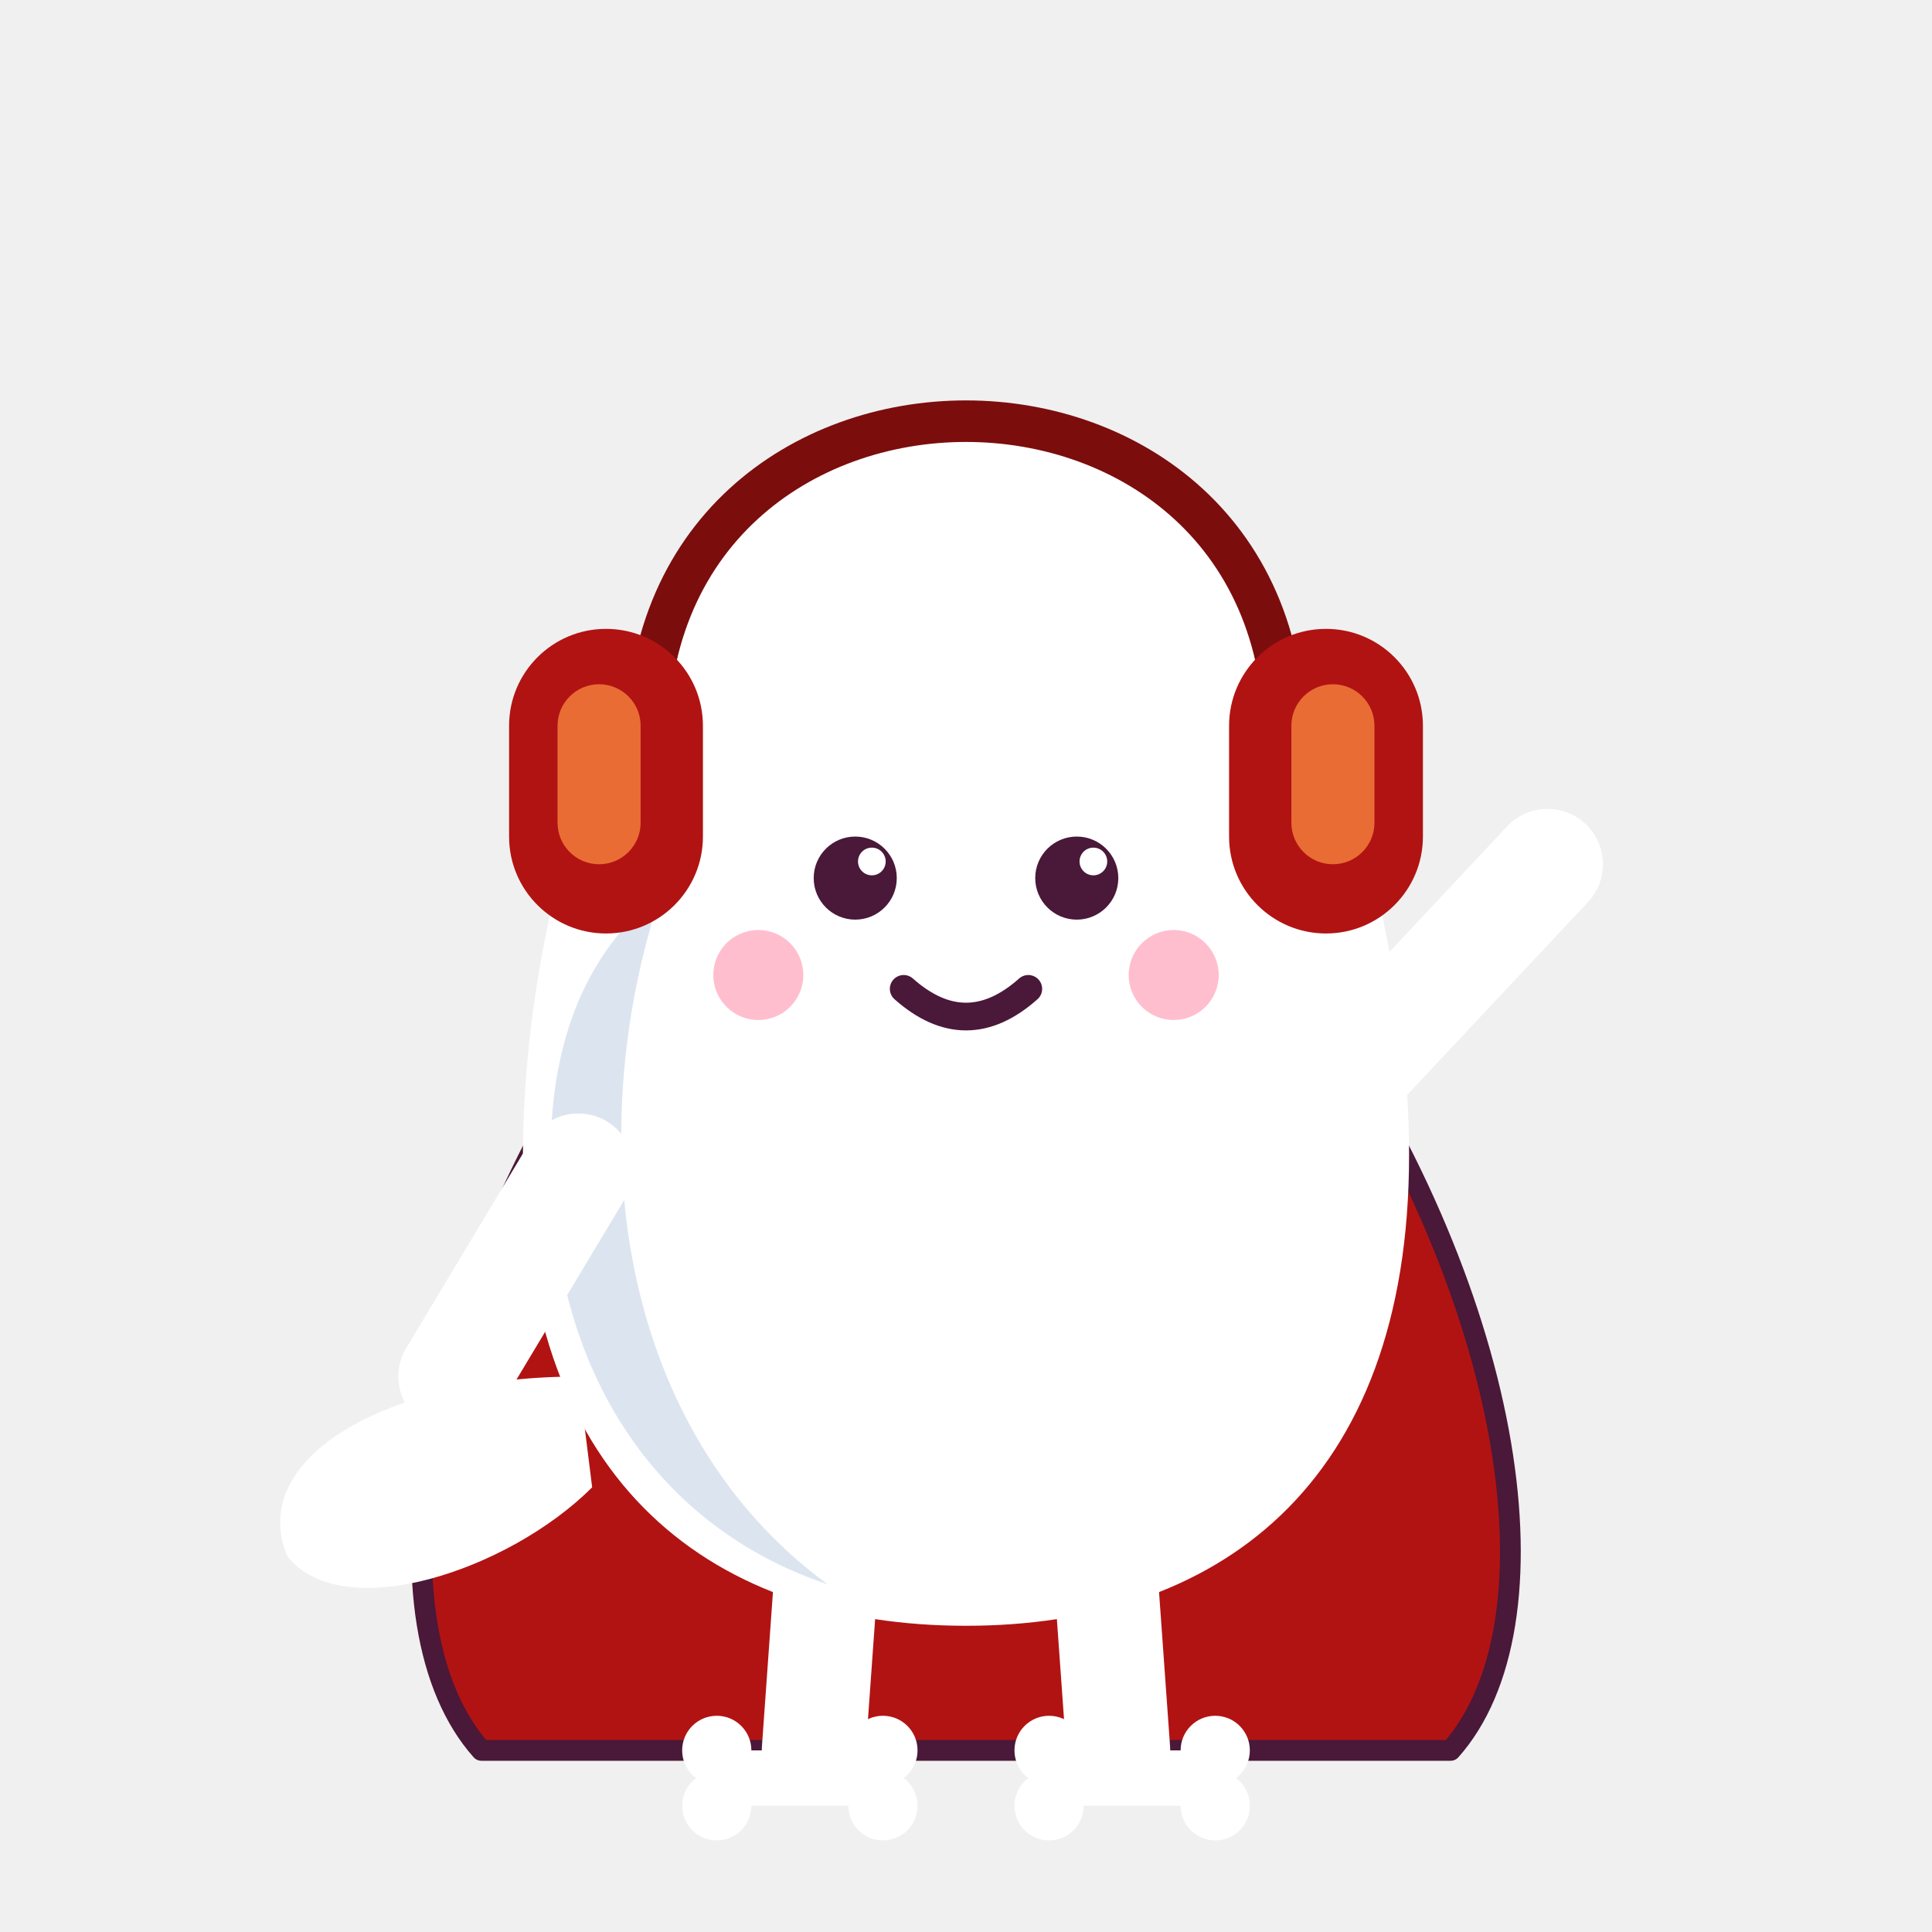
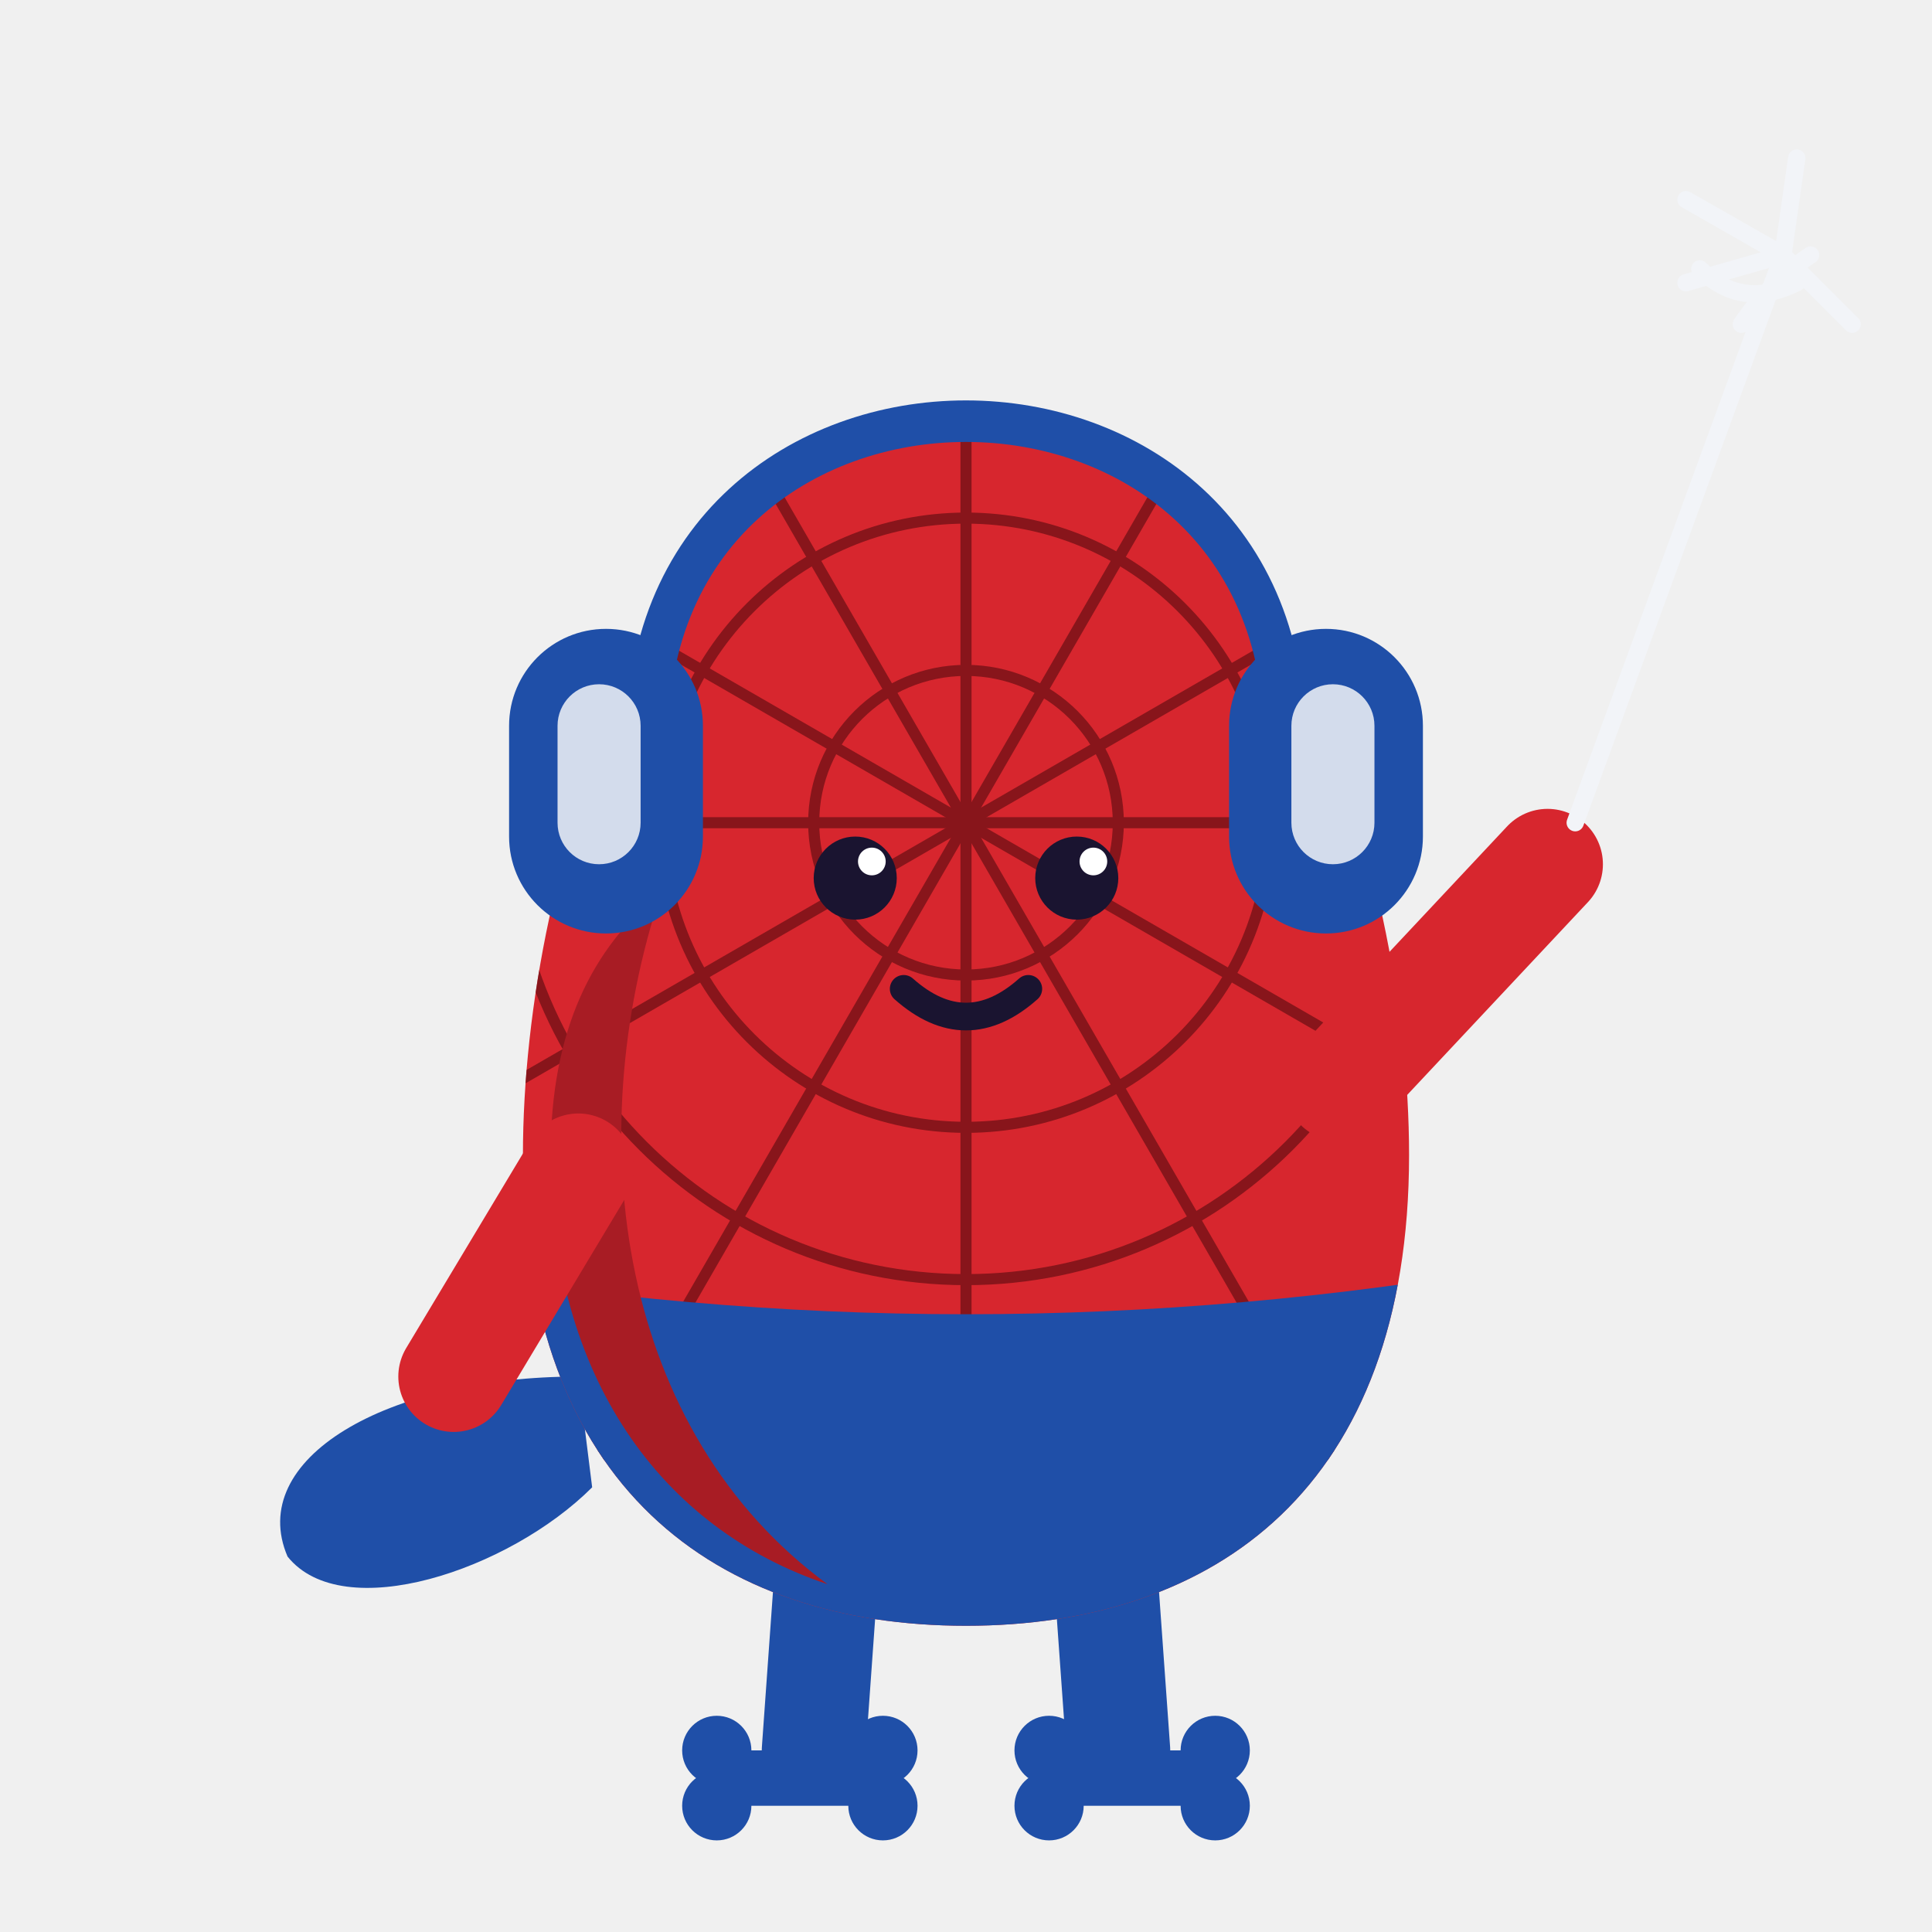
<svg xmlns="http://www.w3.org/2000/svg" viewBox="0 0 240 240" width="240" height="240">
  <g transform="translate(120 128) scale(.86)">
-     <path d="M-50-4C-80 40-86 86-70 104H70C86 86 80 40 50-4Z" fill="#B11313" stroke="#4A1838" stroke-width="3" stroke-linejoin="round" />
-     <path d="M-56 50C-84 50-104 62-98 76C-90 86-66 78-54 66Z" fill="#FFFFFF" />
-     <path d="M-20 76L-22 104" stroke="#FFFFFF" stroke-width="15" stroke-linecap="round" fill="none" />
-     <path d="M20 76L22 104" stroke="#FFFFFF" stroke-width="15" stroke-linecap="round" fill="none" />
-     <g transform="translate(-24 108)">
-       <circle cx="-12" cy="-4" r="5" fill="#FFFFFF" />
-       <circle cx="-12" cy="4" r="5" fill="#FFFFFF" />
-       <circle cx="12" cy="-4" r="5" fill="#FFFFFF" />
-       <circle cx="12" cy="4" r="5" fill="#FFFFFF" />
-       <rect x="-12" y="-4" width="24" height="8" fill="#FFFFFF" />
+     <path d="M-56 50C-84 50-104 62-98 76C-90 86-66 78-54 66Z" fill="#1F4FA8" />
+     <path d="M-20 76L-22 104" stroke="#1F4FA8" stroke-width="15" stroke-linecap="round" fill="none" />
+     <path d="M20 76L22 104" stroke="#1F4FA8" stroke-width="15" stroke-linecap="round" fill="none" />
+     <g transform="translate(-24 108)" fill="#1F4FA8">
+       <circle cx="-12" cy="-4" r="5" />
+       <circle cx="-12" cy="4" r="5" />
+       <circle cx="12" cy="-4" r="5" />
+       <circle cx="12" cy="4" r="5" />
+       <rect x="-12" y="-4" width="24" height="8" />
    </g>
-     <g transform="translate(24 108)">
-       <circle cx="-12" cy="-4" r="5" fill="#FFFFFF" />
-       <circle cx="-12" cy="4" r="5" fill="#FFFFFF" />
-       <circle cx="12" cy="-4" r="5" fill="#FFFFFF" />
-       <circle cx="12" cy="4" r="5" fill="#FFFFFF" />
-       <rect x="-12" y="-4" width="24" height="8" fill="#FFFFFF" />
+     <g transform="translate(24 108)" fill="#1F4FA8">
+       <circle cx="-12" cy="-4" r="5" />
+       <circle cx="-12" cy="4" r="5" />
+       <circle cx="12" cy="-4" r="5" />
+       <circle cx="12" cy="4" r="5" />
+       <rect x="-12" y="-4" width="24" height="8" />
    </g>
-     <path d="M0-88C44-88 64-24 64 18C64 66 36 86 0 86C-36 86-64 66-64 18C-64-24-44-88 0-88Z" fill="#FFFFFF" />
-     <path d="M-44-20C-56 16-50 58-20 80C-44 72-60 50-60 18C-60 0-54-12-44-20Z" fill="#DCE5EF" />
-     <path d="M-56 20L-74 50" stroke="#FFFFFF" stroke-width="16" stroke-linecap="round" fill="none" />
-     <path d="M54 8L84 -24" stroke="#FFFFFF" stroke-width="16" stroke-linecap="round" fill="none" />
-     <circle cx="-16" cy="-22" r="6" fill="#4A1838" />
-     <circle cx="16" cy="-22" r="6" fill="#4A1838" />
+     <defs>
+       <clipPath id="mb">
+         <path d="M0-88C44-88 64-24 64 18C64 66 36 86 0 86C-36 86-64 66-64 18C-64-24-44-88 0-88Z" />
+       </clipPath>
+     </defs>
+     <path d="M0-88C44-88 64-24 64 18C64 66 36 86 0 86C-36 86-64 66-64 18C-64-24-44-88 0-88Z" fill="#D7262E" />
+     <g clip-path="url(#mb)">
+       <g stroke="#6E0F14" stroke-width="1.6" fill="none" opacity=".75">
+         <path d="M0-30L110.0 -30.0" />
+         <path d="M0-30L95.3 25.0" />
+         <path d="M0-30L55.0 65.3" />
+         <path d="M0-30L0.0 80.0" />
+         <path d="M0-30L-55.0 65.3" />
+         <path d="M0-30L-95.3 25.0" />
+         <path d="M0-30L-110.0 -30.0" />
+         <path d="M0-30L-95.3 -85.0" />
+         <path d="M0-30L-55.0 -125.3" />
+         <path d="M0-30L-0.0 -140.0" />
+         <path d="M0-30L55.0 -125.3" />
+         <path d="M0-30L95.3 -85.0" />
+         <circle cx="0" cy="-30" r="22" />
+         <circle cx="0" cy="-30" r="44" />
+         <circle cx="0" cy="-30" r="66" />
+       </g>
+       <path d="M-80 34Q0 48 80 34V120H-80Z" fill="#1F4FA8" />
+       <path d="M-44-20C-56 16-50 58-20 80C-44 72-60 50-60 18C-60 0-54-12-44-20Z" fill="#A81C24" />
+     </g>
+     <path d="M-56 20L-74 50" stroke="#D7262E" stroke-width="16" stroke-linecap="round" fill="none" />
+     <path d="M54 8L84 -24" stroke="#D7262E" stroke-width="16" stroke-linecap="round" fill="none" />
+     <circle cx="-16" cy="-22" r="6" fill="#1A1430" />
+     <circle cx="16" cy="-22" r="6" fill="#1A1430" />
    <circle cx="-13.6" cy="-24.4" r="2" fill="#FFF" />
    <circle cx="18.4" cy="-24.4" r="2" fill="#FFF" />
-     <path d="M-9-6q9 8 18 0" fill="none" stroke="#4A1838" stroke-width="4" stroke-linecap="round" />
-     <circle cx="-30" cy="-8" r="6.5" fill="#FFB3C6" opacity=".85" />
-     <circle cx="30" cy="-8" r="6.5" fill="#FFB3C6" opacity=".85" />
-     <path d="M-46-40C-48-104 48-104 46-40" fill="none" stroke="#7c0d0d" stroke-width="6" stroke-linecap="round" />
-     <rect x="-66" y="-58" width="28" height="44" rx="14" fill="#B11313" />
-     <rect x="-59" y="-50" width="12" height="26" rx="6" fill="#F47B3B" opacity=".85" />
-     <rect x="38" y="-58" width="28" height="44" rx="14" fill="#B11313" />
-     <rect x="47" y="-50" width="12" height="26" rx="6" fill="#F47B3B" opacity=".85" />
+     <path d="M-9-6q9 8 18 0" fill="none" stroke="#1A1430" stroke-width="4" stroke-linecap="round" />
+     <path d="M-46-40C-48-104 48-104 46-40" fill="none" stroke="#1F4FA8" stroke-width="6" stroke-linecap="round" />
+     <rect x="-66" y="-58" width="28" height="44" rx="14" fill="#1F4FA8" />
+     <rect x="-59" y="-50" width="12" height="26" rx="6" fill="#F2F4F8" opacity=".85" />
+     <rect x="38" y="-58" width="28" height="44" rx="14" fill="#1F4FA8" />
+     <rect x="47" y="-50" width="12" height="26" rx="6" fill="#F2F4F8" opacity=".85" />
+     <g stroke="#F2F4F8" stroke-width="2.5" fill="none" stroke-linecap="round">
+       <path d="M88-30L118-112" />
+       <path d="M118-112l-14 4M118-112l10 10M118-112l2 -14M118-112l-14 -8" />
+       <path d="M106-110q6 6 14 2M112-102q4-6 10-10" />
+     </g>
  </g>
</svg>
